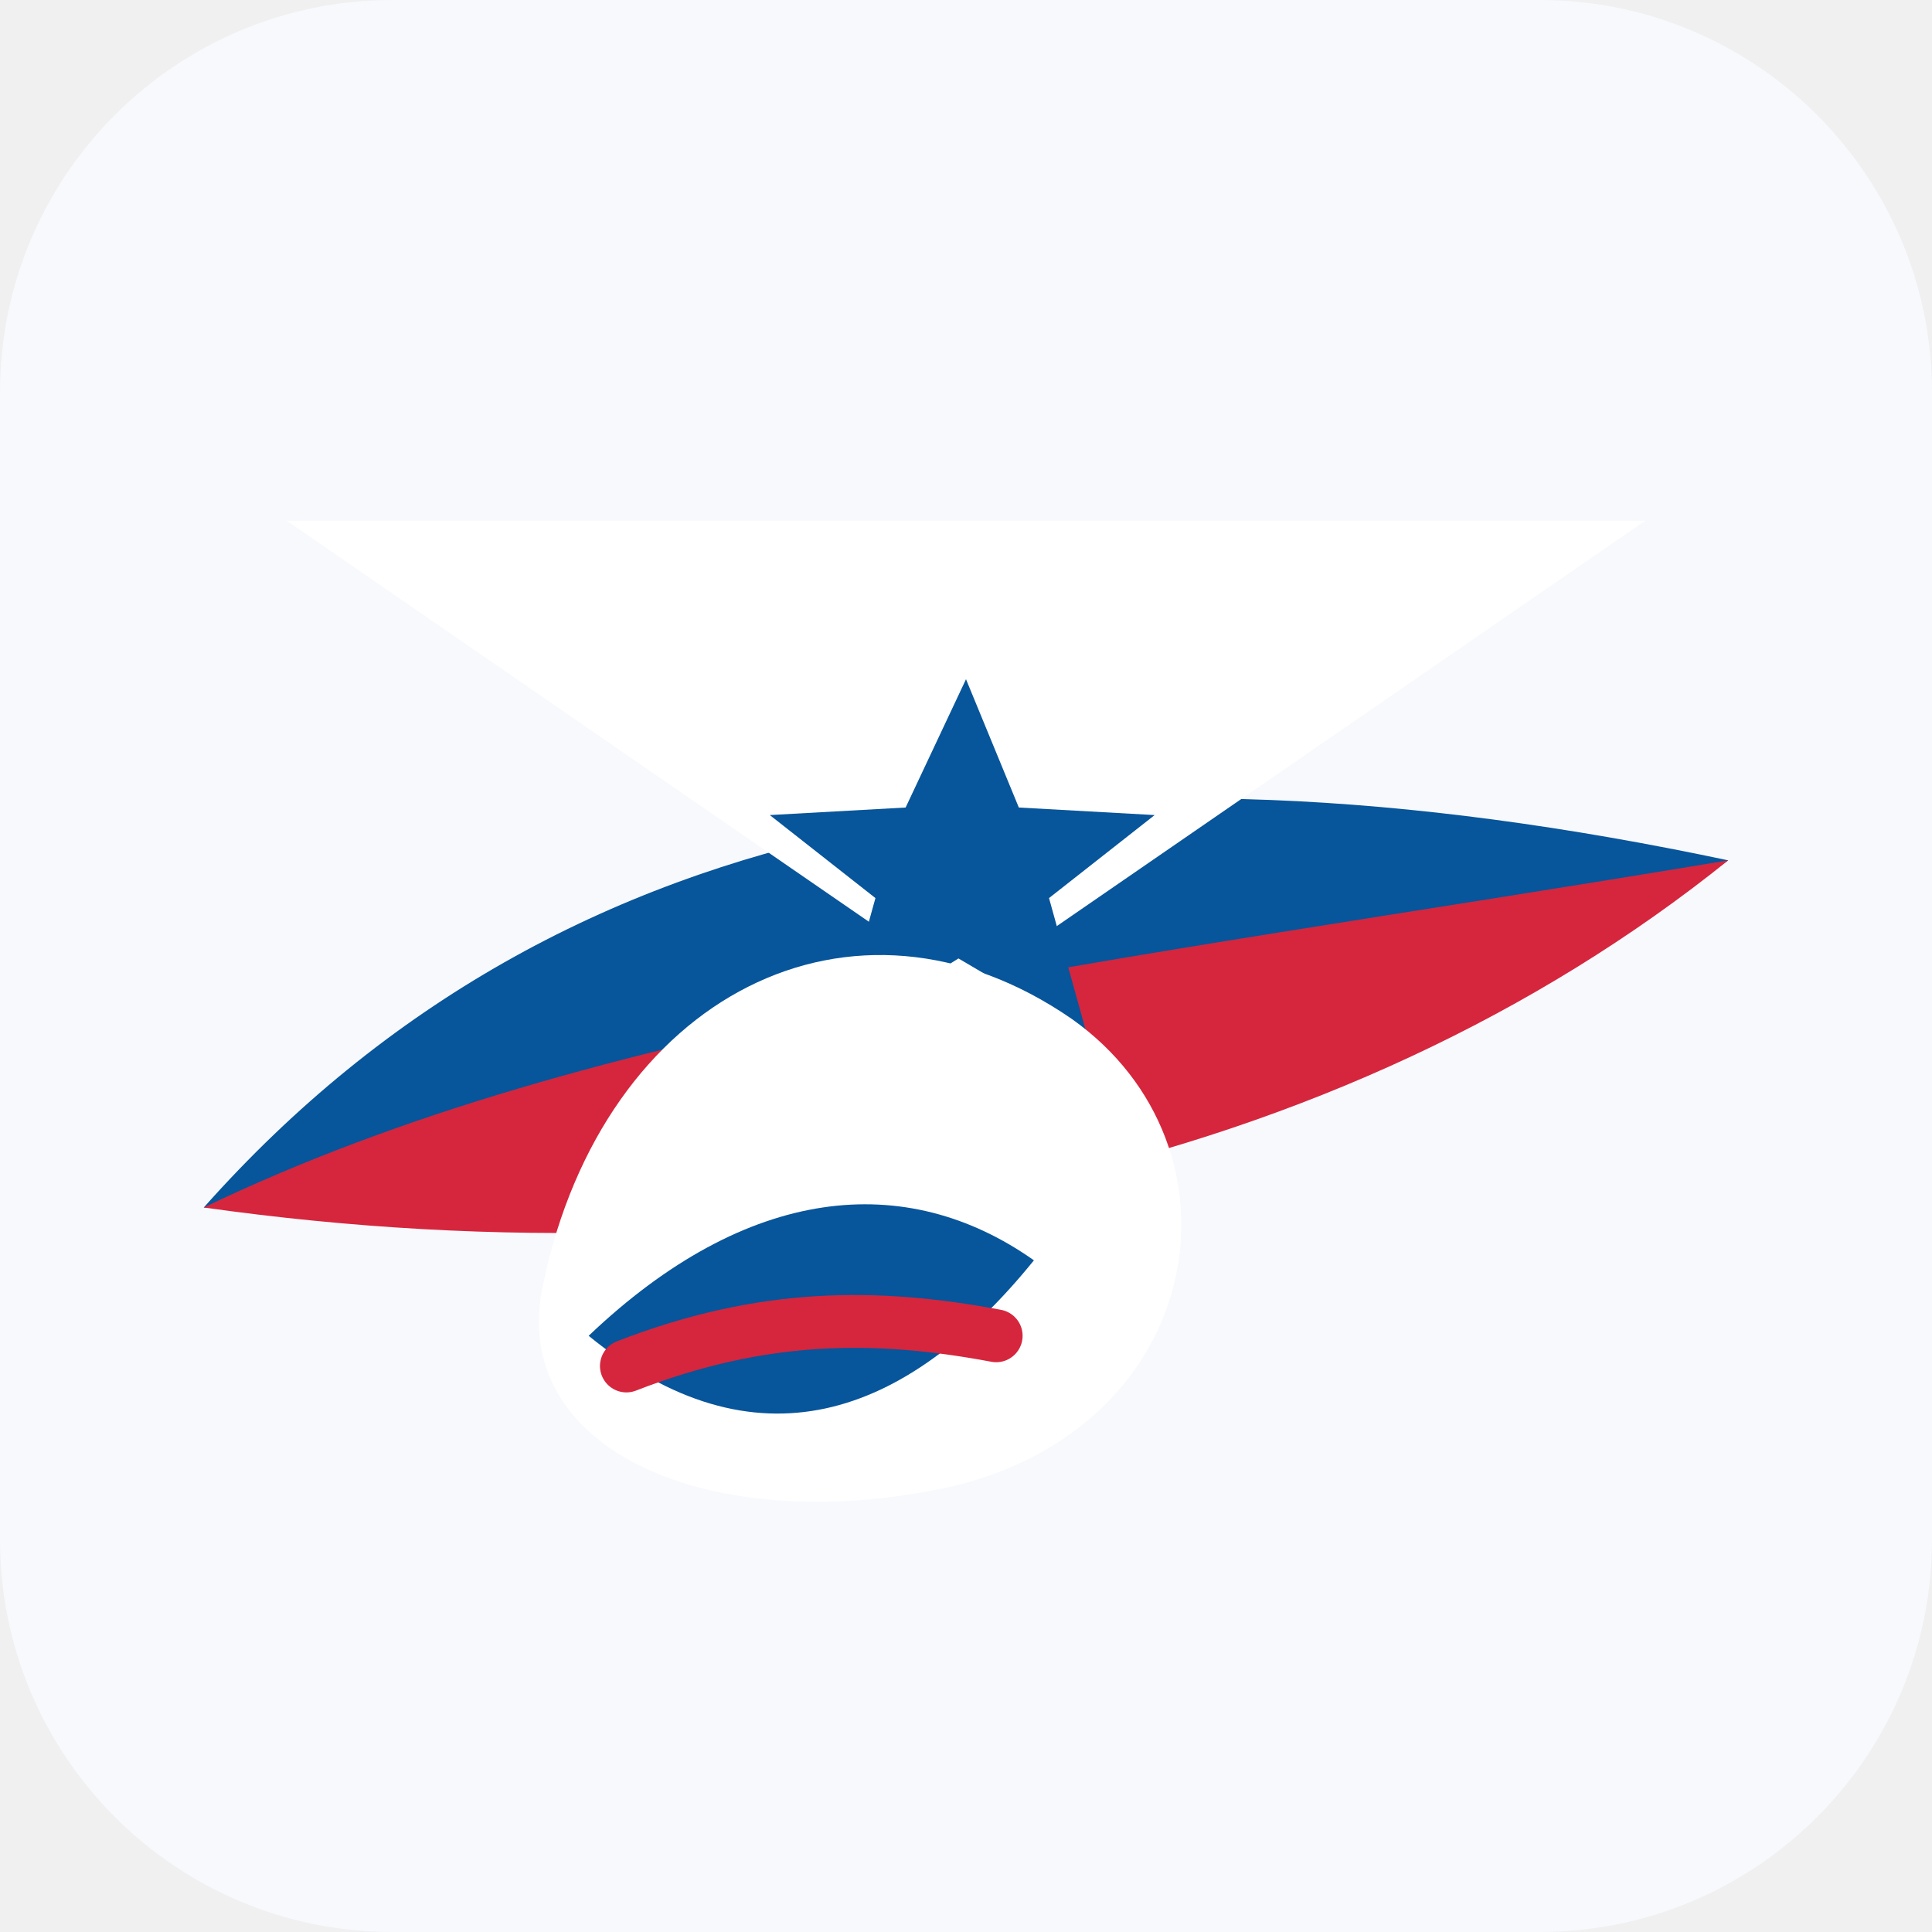
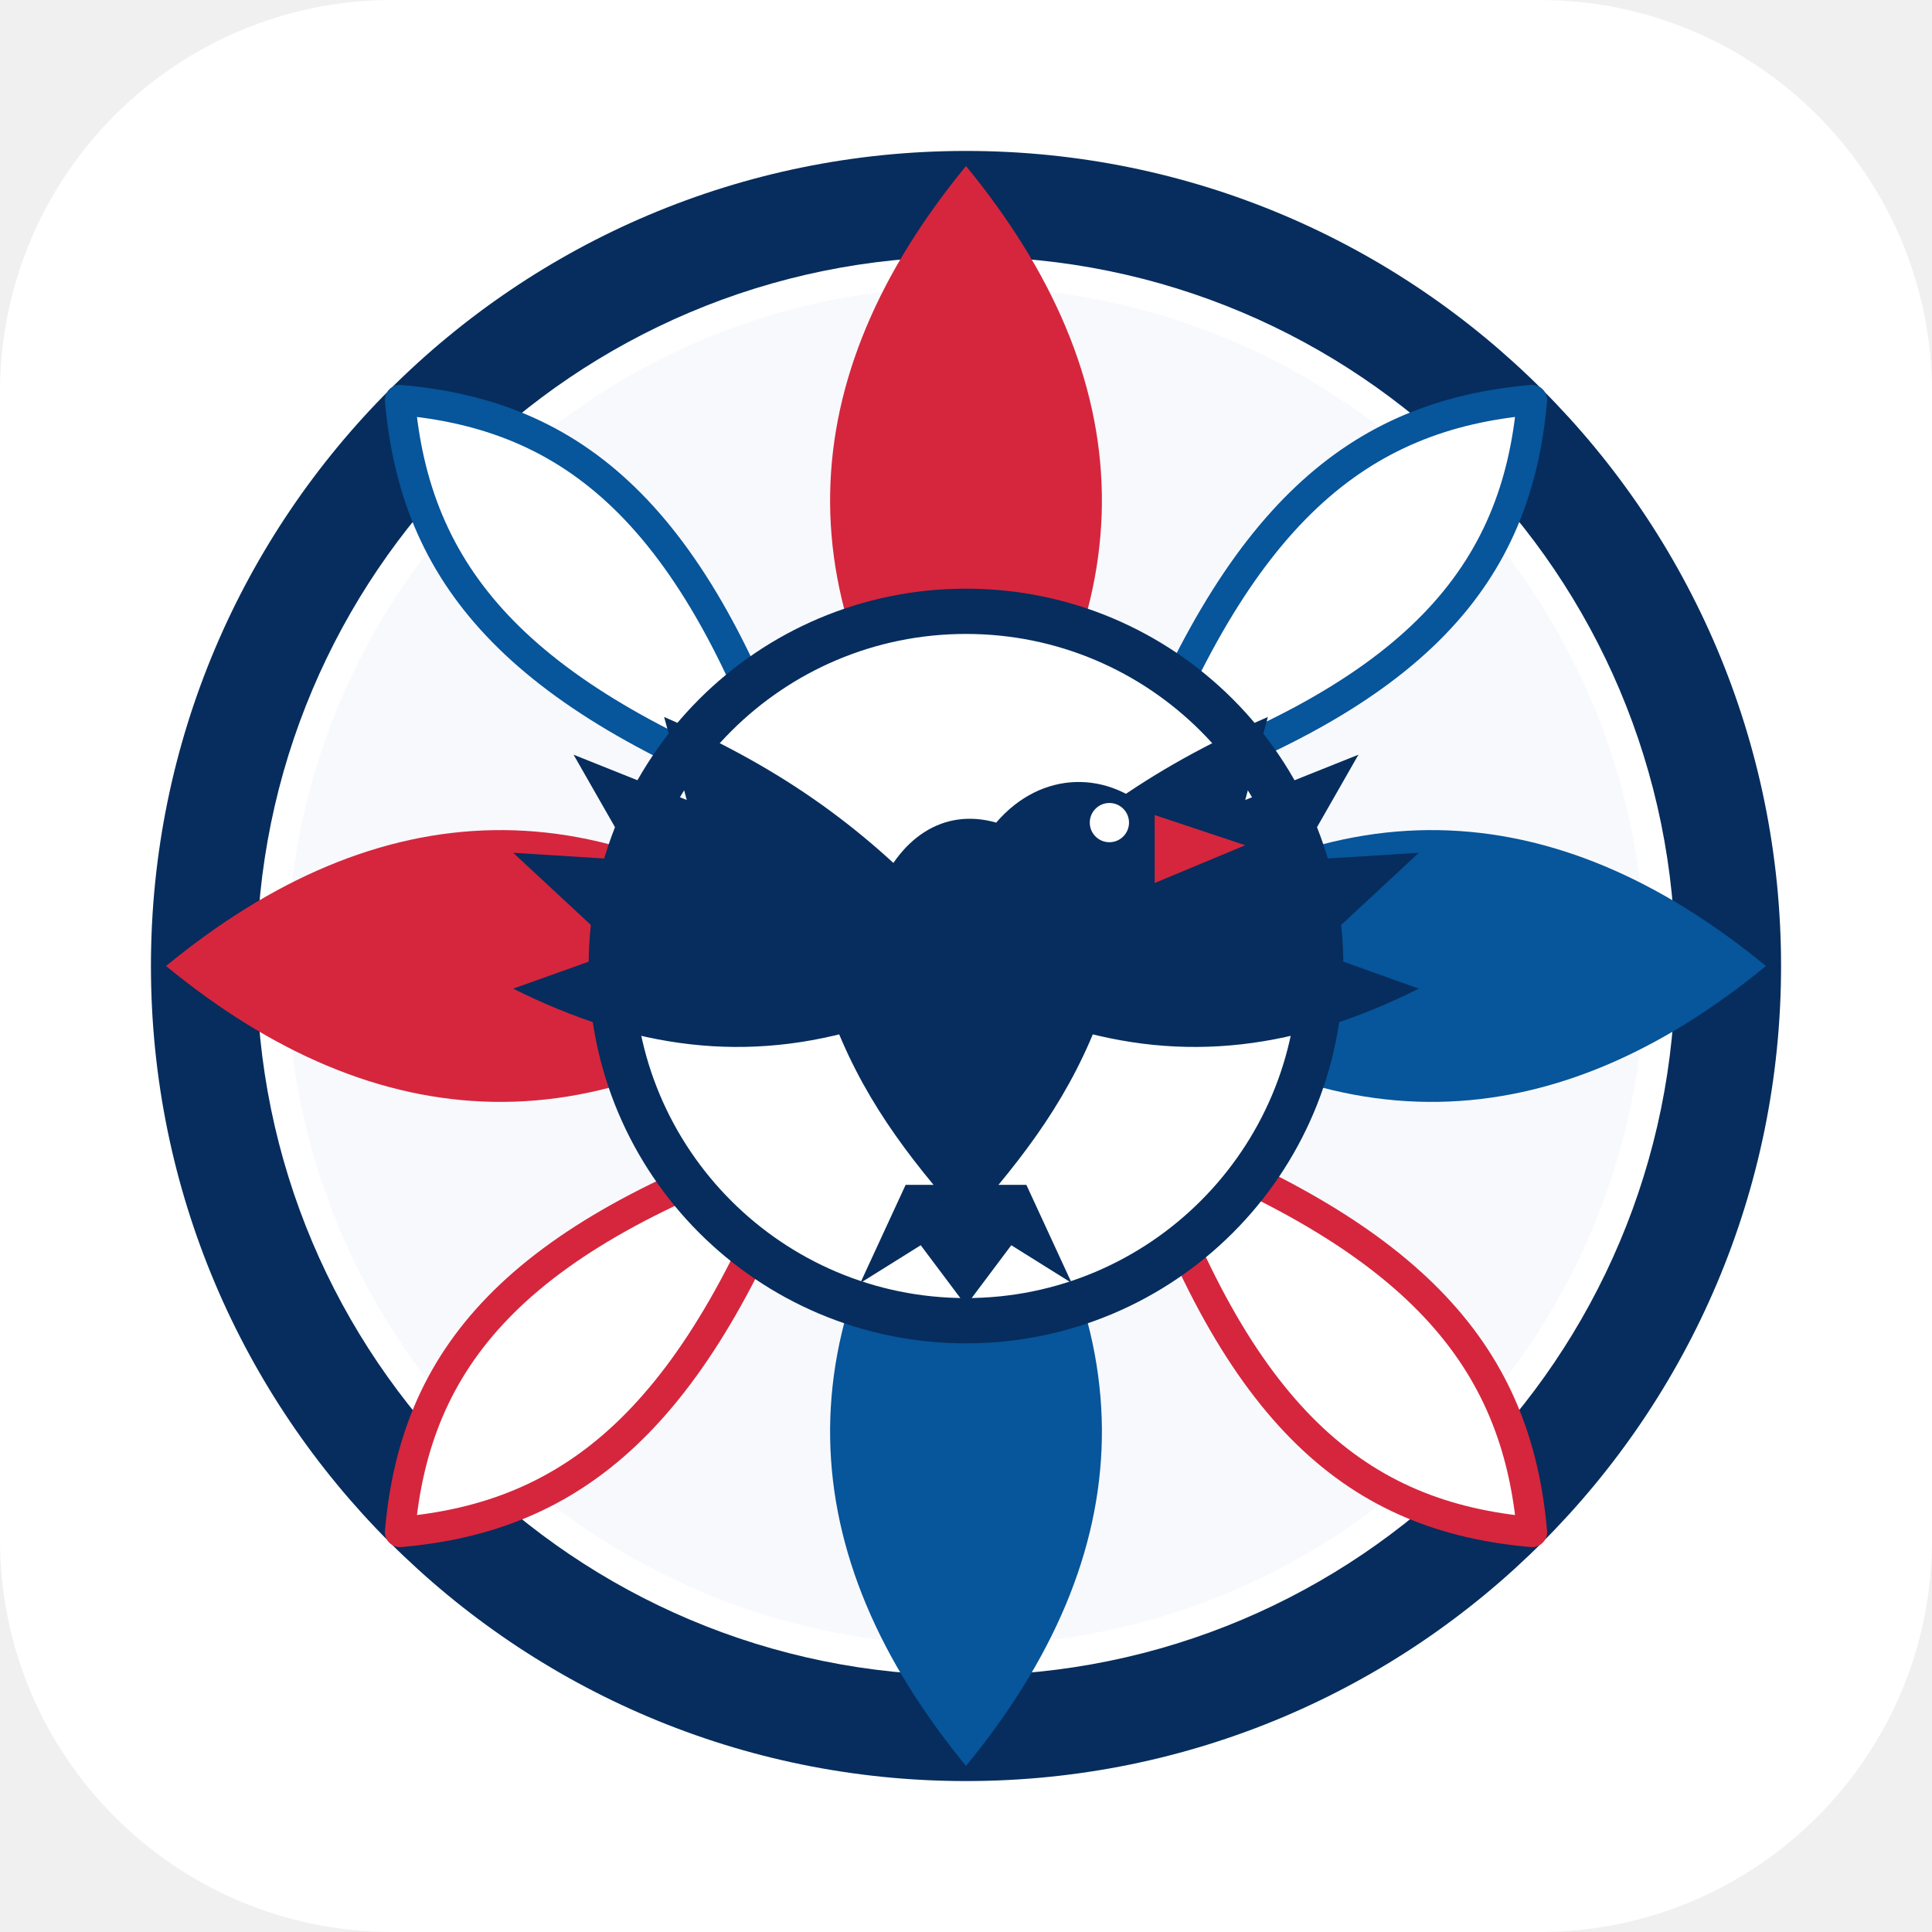
- <svg xmlns="http://www.w3.org/2000/svg" viewBox="0 0 256 256">
-   <rect width="256" height="256" rx="52" fill="#f7f9fd" />
-   <path d="M27 160c48-54 117-64 202-46-55 38-127 48-202 46Z" fill="#07559b" />
-   <path d="M27 160c52-25 118-32 202-46-51 41-124 57-202 46Z" fill="#d5263d" />
-   <path d="M38 69h180l-90 62Z" fill="#fff" />
-   <path d="m128 90 7 17 18 1-14 11 5 18-17-10-16 10 5-18-14-11 18-1Z" fill="#07559b" />
-   <path d="M72 170c8-38 41-55 70-35 24 17 18 54-16 62-32 7-59-5-54-27Z" fill="#fff" />
-   <path d="M78 177c21-20 42-22 59-10-17 21-37 28-59 10Z" fill="#07559b" />
-   <path d="M83 181c18-7 33-7 49-4" fill="none" stroke="#d5263d" stroke-width="7" stroke-linecap="round" />
+ <svg xmlns="http://www.w3.org/2000/svg" viewBox="0 0 256 256" role="img" aria-labelledby="titulo descricao">
+   <rect width="256" height="256" rx="52" fill="#fff" />
+   <circle cx="128" cy="128" r="108" fill="#062d5d" />
+   <circle cx="128" cy="128" r="92" fill="#f7f9fd" stroke="#fff" stroke-width="4" />
+   <path d="M128 22C151 50 153 80 128 111C103 80 105 50 128 22Z" fill="#d5263d" />
+   <path d="M234 128C206 151 176 153 145 128C176 103 206 105 234 128Z" fill="#07559b" />
+   <path d="M128 234C105 206 103 176 128 145C153 176 151 206 128 234Z" fill="#07559b" />
+   <path d="M22 128C50 105 80 103 111 128C80 153 50 151 22 128Z" fill="#d5263d" />
+   <g fill="#fff" stroke="#07559b" stroke-width="4" stroke-linejoin="round">
+     <path d="M53 53C76 55 92 68 105 106C68 92 55 76 53 53Z" />
+     <path d="M203 53C201 76 188 92 150 105C164 68 180 55 203 53Z" />
+   </g>
+   <g fill="#fff" stroke="#d5263d" stroke-width="4" stroke-linejoin="round">
+     <path d="M203 203C180 201 164 188 151 150C188 164 201 180 203 203Z" />
+     <path d="M53 203C55 180 68 164 106 151C92 188 76 201 53 203Z" />
+   </g>
+   <circle cx="128" cy="128" r="47" fill="#fff" stroke="#062d5d" stroke-width="6" />
+   <g fill="#062d5d">
+     <path d="M126 122C115 110 104 102 88 95L91 106L76 100L84 114L68 113L82 126L68 131C84 139 99 141 115 136L126 132Z" />
+     <path d="M130 122C141 110 152 102 168 95L165 106L180 100L172 114L188 113L174 126L188 131C172 139 157 141 141 136L130 132Z" />
+     <path d="M116 119C119 111 125 107 132 109C139 110 143 116 142 123C150 124 155 128 159 133L146 134C142 145 136 153 128 162C120 153 114 145 110 134L97 133C102 127 108 123 116 119Z" />
+     <path d="M132 109C138 102 147 102 153 108L163 111L153 117C148 119 143 118 140 115Z" />
+     <path d="M120 157L114 170L122 165L128 173L134 165L142 170L136 157Z" />
+   </g>
+   <circle cx="147" cy="109" r="2.6" fill="#fff" />
+   <path d="M153 108L165 112L153 117Z" fill="#d5263d" />
</svg>
